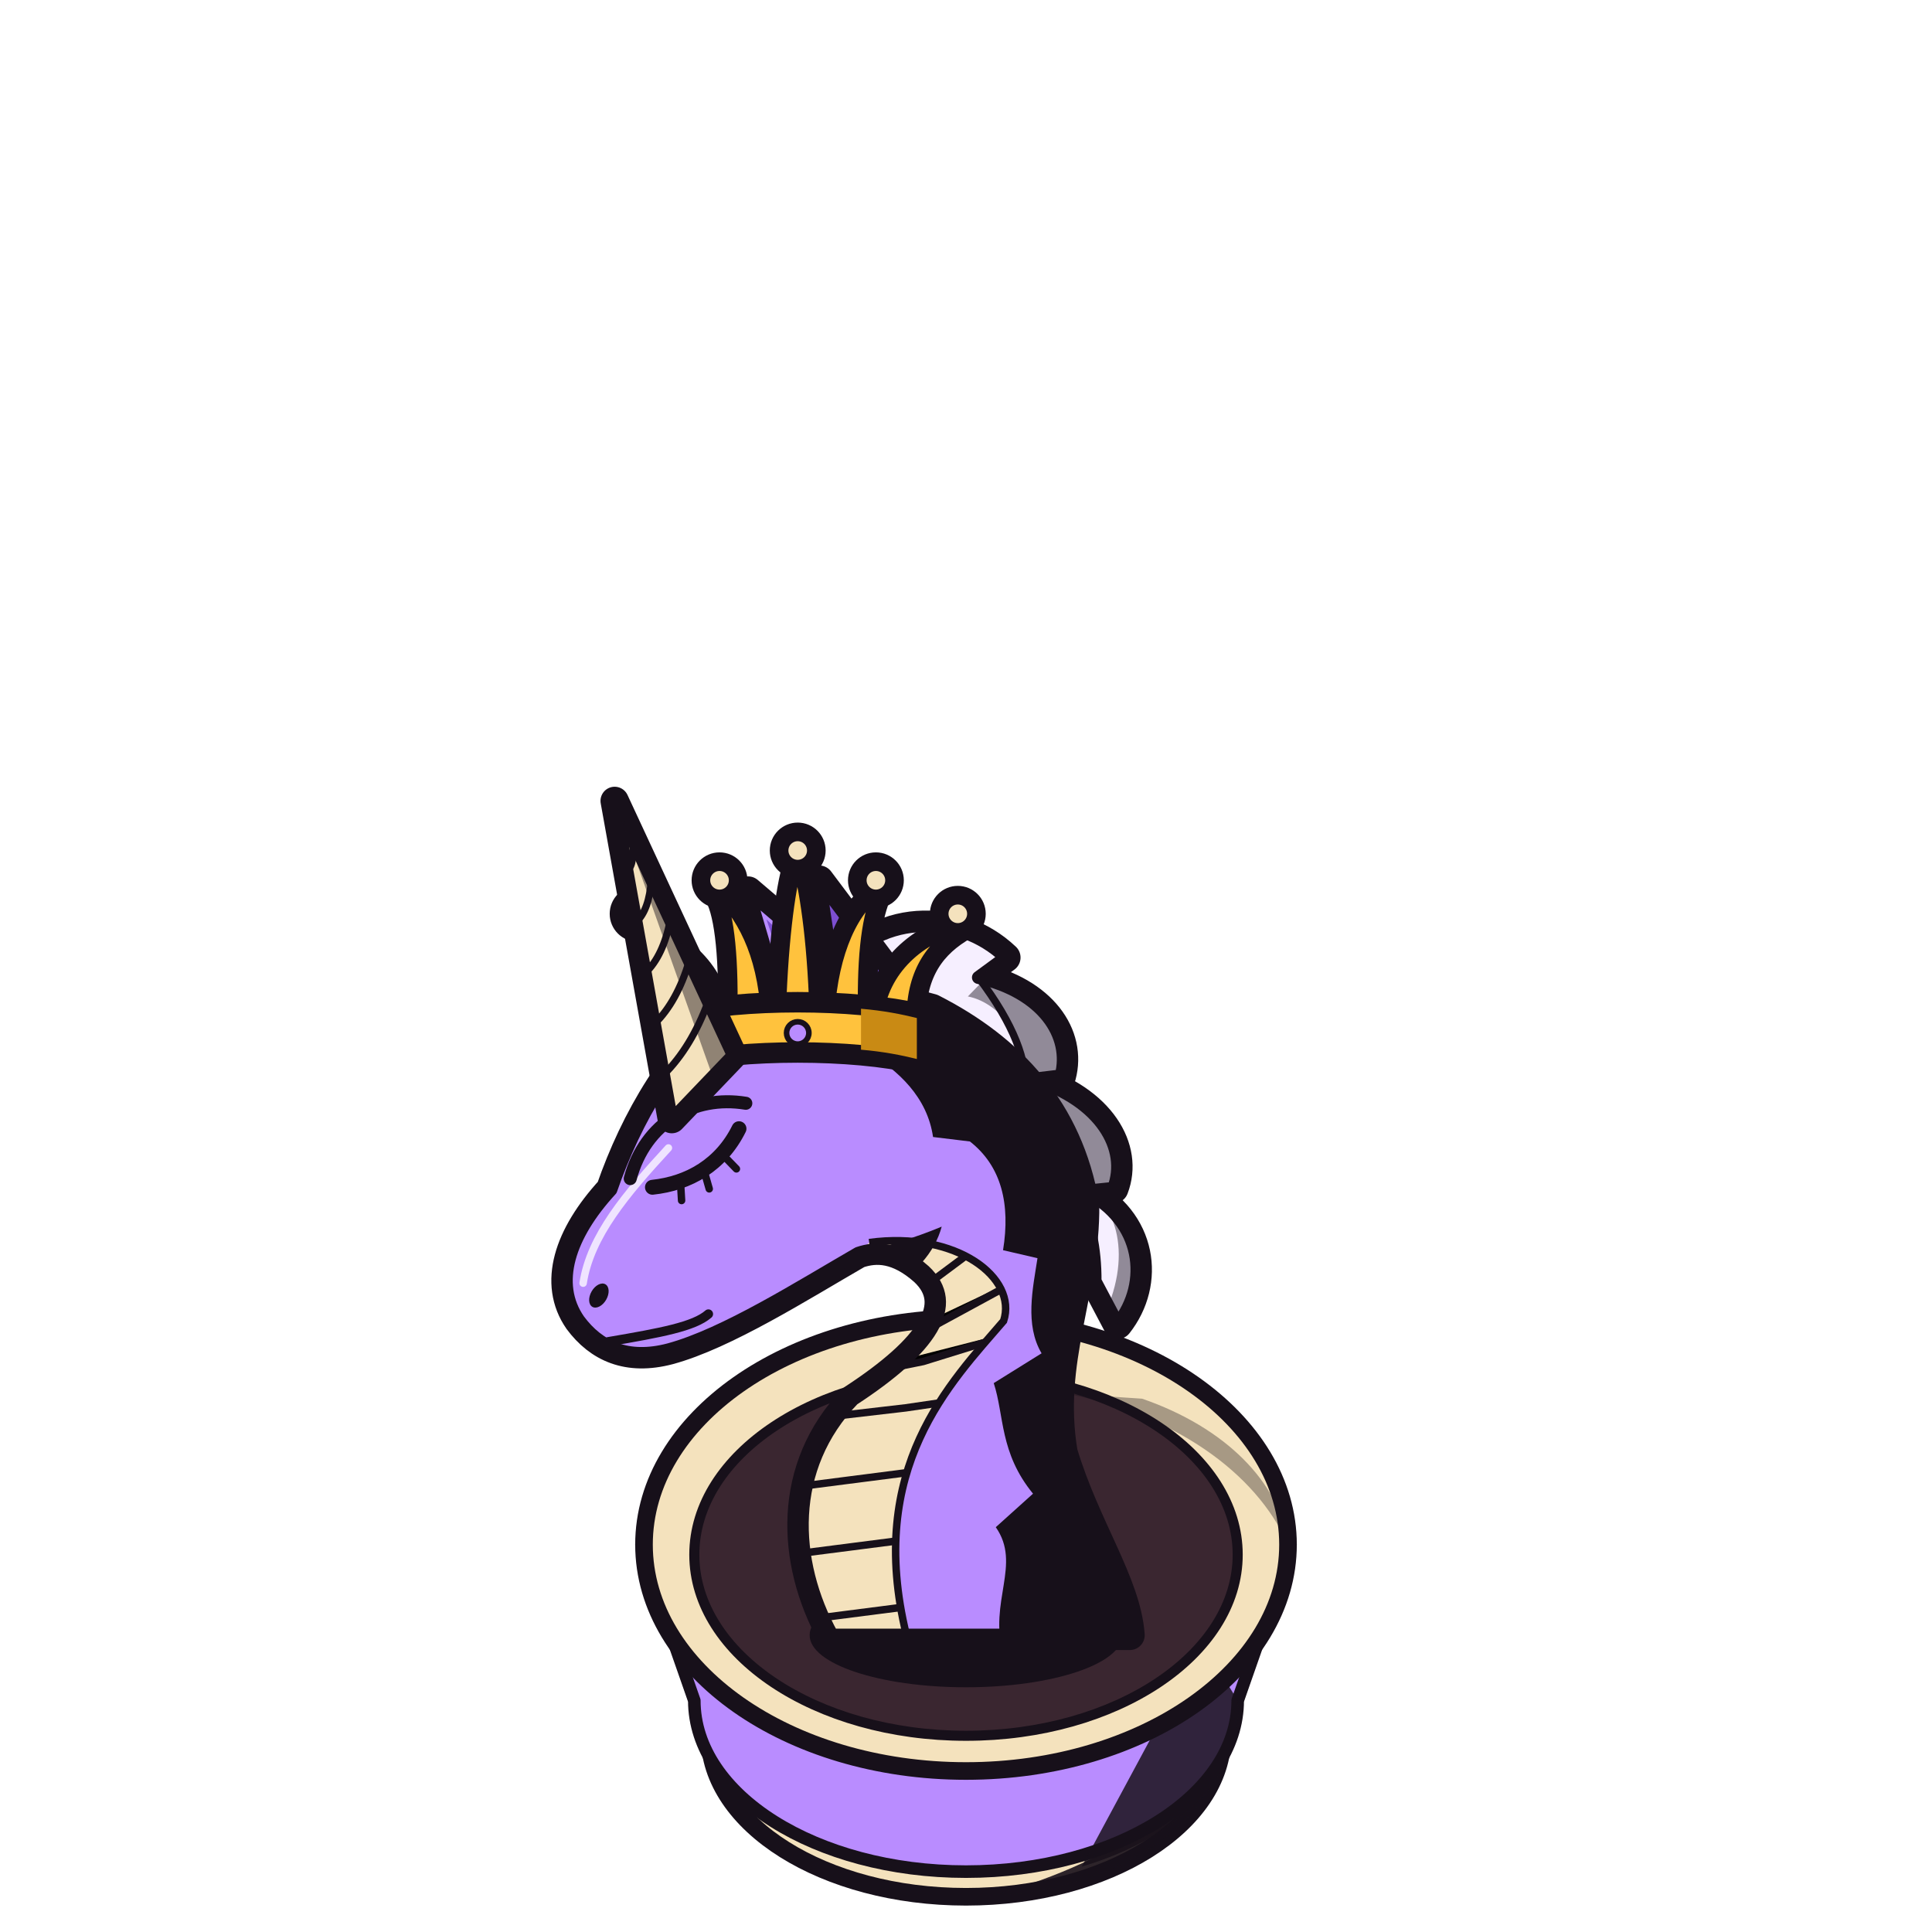
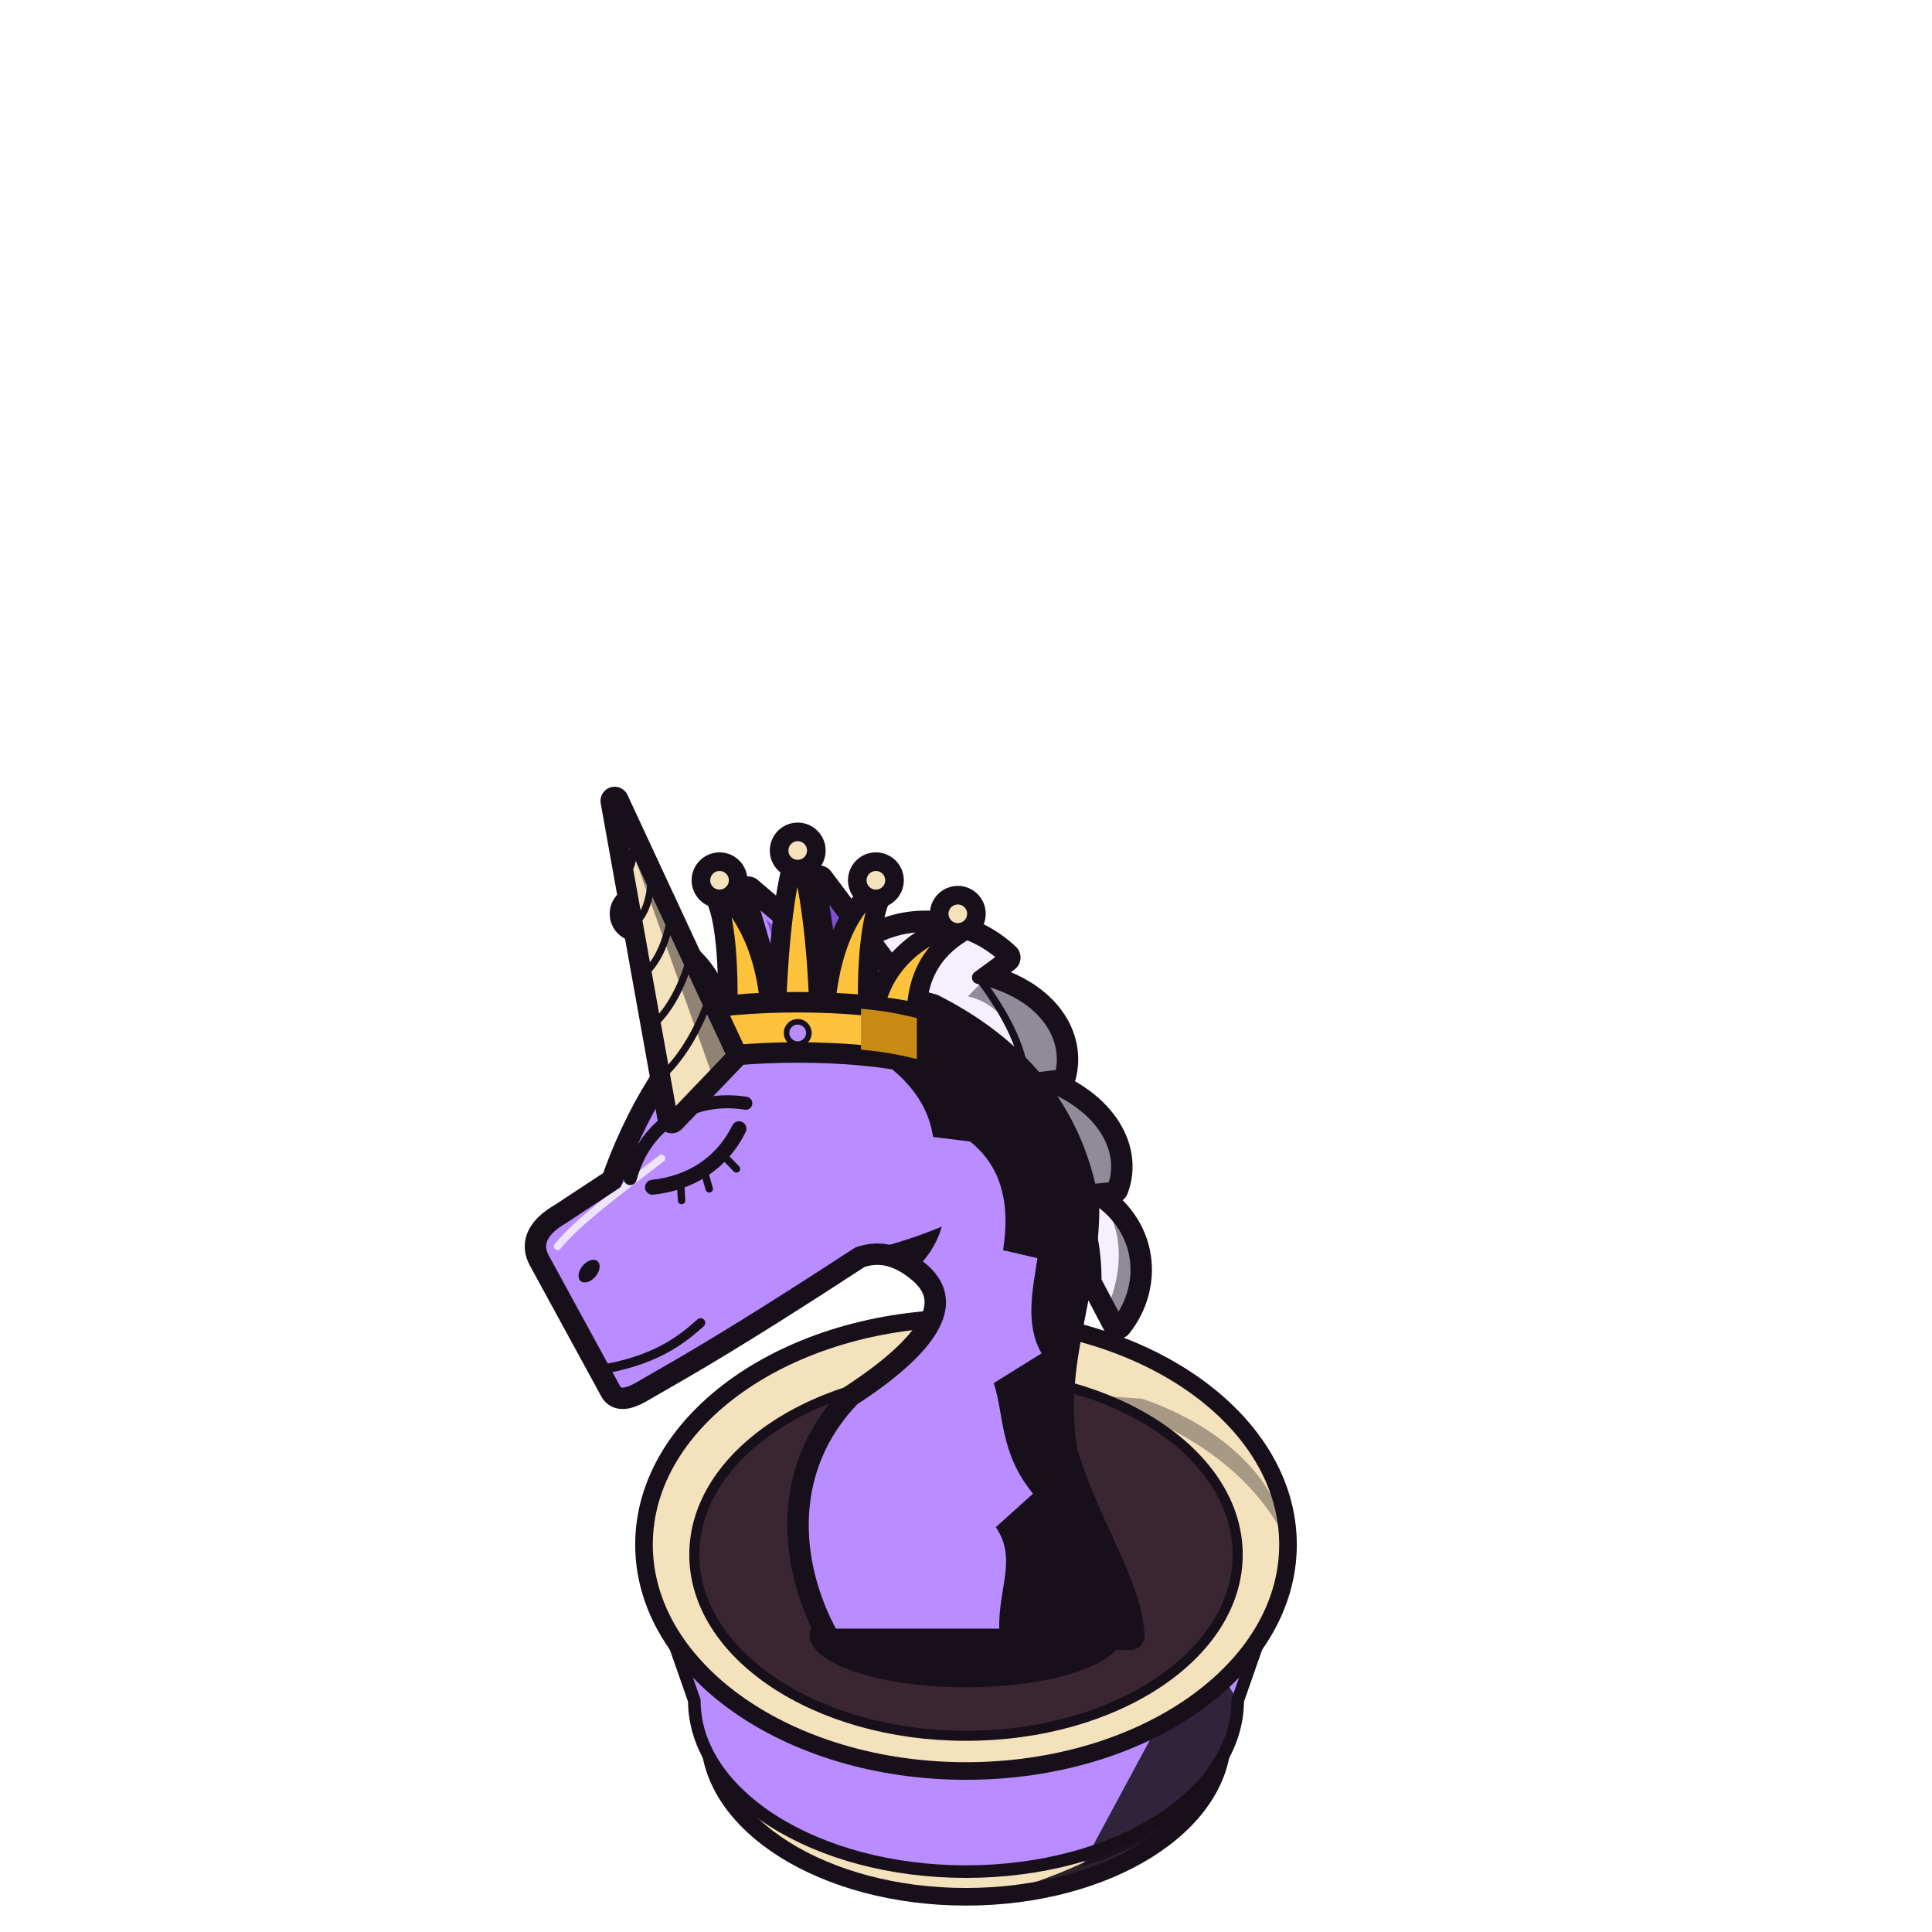
<svg xmlns="http://www.w3.org/2000/svg" viewBox="0 0 768 768" width="768" height="768">
  <path d="M256,614 L282,690 A102,64 0 0 0 486,690 L512,614 Z" fill="#f4e2bd" stroke="#17101a" stroke-width="7" stroke-linejoin="round" />
  <path d="M498,614 L486,690 A102,64 0 0 1 392,754 C440,742 478,716 486,690 Z" fill="#17101a" opacity=".9" />
  <path d="M262,636 L276,676 A108,68 0 0 0 492,676 L506,636 A128,90 0 0 1 262,636 Z" fill="#b98cff" stroke="#17101a" stroke-width="5" stroke-linejoin="round" />
  <path d="M470,640 L492,676 A108,68 0 0 1 430,742 L458,690 Z" fill="#17101a" opacity=".85" />
  <ellipse cx="384" cy="614" rx="128" ry="90" fill="#f4e2bd" stroke="#17101a" stroke-width="7" />
  <ellipse cx="384" cy="618" rx="108" ry="72" fill="#3a2630" stroke="#17101a" stroke-width="4" />
  <path d="M424,554 A128,90 0 0 1 512,614 A108,72 0 0 0 454,556 Z" fill="#17101a" opacity=".35" />
  <g transform="translate(384 650) scale(0.74) translate(-384 -650)">
    <ellipse cx="384" cy="650" rx="84" ry="28" fill="#17101a" />
    <path d="M311.8,296.1 C335.7,261.5 379.6,261.6 405.3,286.0 L390.7,296.7 C425.2,304.5 440.9,327.8 435.1,349.6 L420.0,351.4 C456.5,362.7 471.5,388.7 463.3,410.0 L447.9,411.6 C479.0,427.3 483.1,460.6 465.5,482.9 L453.3,459.8 C453.5,425.0 439.8,397.7 416.1,376.8 C390.9,345.1 360.5,316.5 311.8,296.1 Z" fill="none" stroke="#17101a" stroke-width="16" stroke-linejoin="round" />
    <path d="M311.8,296.1 C335.7,261.5 379.6,261.6 405.3,286.0 L390.7,296.7 C425.2,304.5 440.9,327.8 435.1,349.6 L420.0,351.4 C456.5,362.7 471.5,388.7 463.3,410.0 L447.9,411.6 C479.0,427.3 483.1,460.6 465.5,482.9 L453.3,459.8 C453.5,425.0 439.8,397.7 416.1,376.8 C390.9,345.1 360.5,316.5 311.8,296.1 Z" fill="#f6efff" stroke="#17101a" stroke-width="7" stroke-linejoin="round" />
    <path d="M390.7,296.7 C410.2,322.5 416.7,341.8 415.8,356.2 M420.0,351.4 C439.4,377.1 446.0,396.5 447.2,414.3" fill="none" stroke="#17101a" stroke-width="4" />
    <path d="M405.3,286.0 L390.7,296.7 C425.2,304.5 440.9,327.8 435.1,349.6 L420.0,351.4 C456.5,362.7 471.5,388.7 463.3,410.0 L447.9,411.6 C479.0,427.3 483.1,460.6 465.5,482.9 L462.0,468.9 C473.5,435.0 458.7,410.2 441.3,408.4 C448.6,381.1 433.2,362.3 416.0,360.6 C421.6,334.3 403.2,310.3 385.0,306.9 Z" fill="#17101a" opacity=".45" />
    <clipPath id="c5">
-       <path d="M175.9,480.8 C162.2,461.0 170.5,435.4 193.2,410.7 C206.2,373.2 228.1,335.2 259.8,310.0 C283.8,291.5 312.3,288.9 335.7,305.4 L365.7,313.5 C408.2,335.1 438.9,368.2 447.6,418.8 C448.1,466.0 427.6,502.3 436.0,552.0 C448.0,592.0 470.0,622.0 472.0,650.0 L312.0,650.0 C290.0,610.0 288.0,560.0 323.3,523.3 C365.1,496.0 380.9,472.5 361.6,454.4 C347.4,441.8 335.8,441.6 326.1,444.9 C294.9,462.9 254.4,488.6 224.4,496.7 C202.3,502.5 186.7,495.4 175.9,480.8 Z" />
+       <path d="M195.2,518.1 L156.9,447.9 C151.9,439.2 156.9,431.7 167.3,425.7 L195.7,407.0 C208.0,372.2 228.1,335.2 259.8,310.0 C283.8,291.5 312.3,288.9 335.7,305.4 L365.7,313.5 C408.2,335.1 438.9,368.2 447.6,418.8 C448.1,466.0 427.6,502.3 436.0,552.0 C448.0,592.0 470.0,622.0 472.0,650.0 L312.0,650.0 C290.0,610.0 288.0,560.0 323.3,523.3 C365.1,496.0 380.9,472.5 361.6,454.4 C347.4,441.8 335.8,441.6 326.1,444.9 C295.9,464.6 258.8,488.3 229.4,505.3 L208.6,517.3 C201.7,521.3 197.2,521.6 195.2,518.1 Z" />
    </clipPath>
-     <path d="M175.9,480.8 C162.2,461.0 170.5,435.4 193.2,410.7 C206.2,373.2 228.1,335.2 259.8,310.0 C283.8,291.5 312.3,288.9 335.7,305.4 L365.7,313.5 C408.2,335.1 438.9,368.2 447.6,418.8 C448.1,466.0 427.6,502.3 436.0,552.0 C448.0,592.0 470.0,622.0 472.0,650.0 L312.0,650.0 C290.0,610.0 288.0,560.0 323.3,523.3 C365.1,496.0 380.9,472.5 361.6,454.4 C347.4,441.8 335.8,441.6 326.1,444.9 C294.9,462.9 254.4,488.6 224.4,496.7 C202.3,502.5 186.7,495.4 175.9,480.8 Z" fill="none" stroke="#17101a" stroke-width="16" stroke-linejoin="round" />
-     <path d="M175.9,480.8 C162.2,461.0 170.5,435.4 193.2,410.7 C206.2,373.2 228.1,335.2 259.8,310.0 C283.8,291.5 312.3,288.9 335.7,305.4 L365.7,313.5 C408.2,335.1 438.9,368.2 447.6,418.8 C448.1,466.0 427.6,502.3 436.0,552.0 C448.0,592.0 470.0,622.0 472.0,650.0 L312.0,650.0 C290.0,610.0 288.0,560.0 323.3,523.3 C365.1,496.0 380.9,472.5 361.6,454.4 C347.4,441.8 335.8,441.6 326.1,444.9 C294.9,462.9 254.4,488.6 224.4,496.7 C202.3,502.5 186.7,495.4 175.9,480.8 Z" fill="#b98cff" />
+     <path d="M195.2,518.1 L156.9,447.9 C151.9,439.2 156.9,431.7 167.3,425.7 L195.7,407.0 C208.0,372.2 228.1,335.2 259.8,310.0 C283.8,291.5 312.3,288.9 335.7,305.4 L365.7,313.5 C408.2,335.1 438.9,368.2 447.6,418.8 C448.1,466.0 427.6,502.3 436.0,552.0 C448.0,592.0 470.0,622.0 472.0,650.0 L312.0,650.0 C290.0,610.0 288.0,560.0 323.3,523.3 C365.1,496.0 380.9,472.5 361.6,454.4 C347.4,441.8 335.8,441.6 326.1,444.9 C295.9,464.6 258.8,488.3 229.4,505.3 L208.6,517.3 C201.7,521.3 197.2,521.6 195.2,518.1 Z" fill="none" stroke="#17101a" stroke-width="16" stroke-linejoin="round" />
+     <path d="M195.2,518.1 L156.9,447.9 C151.9,439.2 156.9,431.7 167.3,425.7 L195.7,407.0 C208.0,372.2 228.1,335.2 259.8,310.0 C283.8,291.5 312.3,288.9 335.7,305.4 L365.7,313.5 C408.2,335.1 438.9,368.2 447.6,418.8 C448.1,466.0 427.6,502.3 436.0,552.0 C448.0,592.0 470.0,622.0 472.0,650.0 L312.0,650.0 C290.0,610.0 288.0,560.0 323.3,523.3 C365.1,496.0 380.9,472.5 361.6,454.4 C347.4,441.8 335.8,441.6 326.1,444.9 C295.9,464.6 258.8,488.3 229.4,505.3 L208.6,517.3 C201.7,521.3 197.2,521.6 195.2,518.1 Z" fill="#b98cff" />
    <g clip-path="url(#c5)">
-       <clipPath id="c5b">
-         <path d="M312.0,650.0 C290.0,610.0 288.0,560.0 323.3,523.3 C365.1,496.0 380.9,472.5 361.6,454.4 C347.4,441.8 335.8,441.6 326.1,444.9 L332.0,439.1 C379.1,432.7 411.8,458.2 404.2,481.2 C375.6,514.5 330.0,560.0 352.0,650.0 Z" />
-       </clipPath>
-       <path d="M312.0,650.0 C290.0,610.0 288.0,560.0 323.3,523.3 C365.1,496.0 380.9,472.5 361.6,454.4 C347.4,441.8 335.8,441.6 326.1,444.9 L332.0,439.1 C379.1,432.7 411.8,458.2 404.2,481.2 C375.6,514.5 330.0,560.0 352.0,650.0 Z" fill="#f4e2bd" />
-       <g clip-path="url(#c5b)" stroke="#17101a" stroke-width="4">
-         <path d="M297.3,506.3 L355.5,467.4 L411.9,425.4" />
-         <path d="M298.0,512.4 L364.0,485.4 L426.4,451.5" />
-         <path d="M289.2,517.5 L361.0,503.0 L431.0,481.3" />
-         <path d="M280.2,536.2 L351.6,527.9 L423.8,517.3" />
-         <path d="M280.0,572.0 L350.0,563.0 L420.0,554.0" />
-         <path d="M280.0,608.0 L350.0,599.0 L420.0,590.0" />
-         <path d="M280.0,644.0 L350.0,635.0 L420.0,626.0" />
-       </g>
-       <path d="M332.0,439.1 C379.1,432.7 411.8,458.2 404.2,481.2 C375.6,514.5 330.0,560.0 352.0,650.0" fill="none" stroke="#17101a" stroke-width="4" />
      <path d="M276.3,286.6 L404.5,212.6 L448.5,288.8 L488.5,358.1 L527.7,451.3 L520.0,560.0 L520.0,660.0 L404.0,660.0 C396.0,632.0 414.0,612.0 400.0,592.0 L420.0,574.0 C402.0,552.0 404.6,532.0 398.9,514.6 L424.6,498.6 C415.5,483.2 419.9,463.8 422.4,447.5 L403.9,443.2 C407.9,418.5 403.1,398.1 386.1,384.8 L366.3,382.4 C363.2,361.1 348.0,346.8 330.3,336.2 C326.5,317.6 298.7,301.4 276.3,286.6 Z" fill="#17101a" />
      <g transform="translate(44 0) rotate(-30 404 520)">
-         <path d="M336,394 C300,394 252,396 222,388 C240,404 290,414 336,418 C356,420 372,414 382,404 C366,402 350,398 336,394 Z" fill="#17101a" />
-         <path d="M200,334 C216,314 244,304 276,294" fill="none" stroke="#efe4ff" stroke-width="4" stroke-linecap="round" />
+         <path d="M336,394 C300,396 256,398 222,398 C246,408 290,414 336,418 C356,420 372,414 382,404 C366,402 350,398 336,394 Z" fill="#17101a" />
+         <path d="M198,310 C214,304 240,301 270,297" fill="none" stroke="#efe4ff" stroke-width="4" stroke-linecap="round" />
      </g>
    </g>
-     <path d="M175.9,480.8 C162.2,461.0 170.5,435.4 193.2,410.7 C206.2,373.2 228.1,335.2 259.8,310.0 C283.8,291.5 312.3,288.9 335.7,305.4 L365.7,313.5 C408.2,335.1 438.9,368.2 447.6,418.8 C448.1,466.0 427.6,502.3 436.0,552.0 C448.0,592.0 470.0,622.0 472.0,650.0 L312.0,650.0 C290.0,610.0 288.0,560.0 323.3,523.3 C365.1,496.0 380.9,472.5 361.6,454.4 C347.4,441.8 335.8,441.6 326.1,444.9 C294.9,462.9 254.4,488.6 224.4,496.7 C202.3,502.5 186.7,495.4 175.9,480.8 Z" fill="none" stroke="#17101a" stroke-width="7" stroke-linejoin="round" />
+     <path d="M195.2,518.1 L156.9,447.9 C151.9,439.2 156.9,431.7 167.3,425.7 L195.7,407.0 C208.0,372.2 228.1,335.2 259.8,310.0 C283.8,291.5 312.3,288.9 335.7,305.4 L365.7,313.5 C408.2,335.1 438.9,368.2 447.6,418.8 C448.1,466.0 427.6,502.3 436.0,552.0 C448.0,592.0 470.0,622.0 472.0,650.0 L312.0,650.0 C290.0,610.0 288.0,560.0 323.3,523.3 C365.1,496.0 380.9,472.5 361.6,454.4 C347.4,441.8 335.8,441.6 326.1,444.9 C295.9,464.6 258.8,488.3 229.4,505.3 L208.6,517.3 C201.7,521.3 197.2,521.6 195.2,518.1 Z" fill="none" stroke="#17101a" stroke-width="7" stroke-linejoin="round" />
    <g transform="translate(44 0) rotate(-30 404 520)">
      <g transform="translate(284,304)">
        <g transform="scale(1)">
          <path d="M-26,4 C-8,12 12,12 30,0" fill="none" stroke="#17101a" stroke-width="8" stroke-linecap="round" />
          <path d="M-12,10 L-16,18 M2,12 L0,20 M16,10 L18,18" stroke="#17101a" stroke-width="4" stroke-linecap="round" />
          <path d="M-34,-6 C-12,-28 18,-28 40,-10" fill="none" stroke="#17101a" stroke-width="7" stroke-linecap="round" />
        </g>
      </g>
-       <ellipse cx="204" cy="344" rx="7" ry="4.5" fill="#17101a" transform="rotate(-30 204 344)" />
-       <path d="M196,368 C223,378 240,384 250,382" fill="none" stroke="#17101a" stroke-width="5" stroke-linecap="round" />
+       <ellipse cx="206" cy="330" rx="7" ry="4.5" fill="#17101a" transform="rotate(-20 206 330)" />
+       <path d="M188,380 C216,390 234,386 244,384" fill="none" stroke="#17101a" stroke-width="5" stroke-linecap="round" />
    </g>
    <g transform="translate(44 0) rotate(-30 404 520)">
      <path d="M368,254 L382,196 L404,258 Z" fill="none" stroke="#17101a" stroke-width="16" stroke-linejoin="round" />
      <path d="M368,254 L382,196 L404,258 Z" fill="#b98cff" stroke="#17101a" stroke-width="7" stroke-linejoin="round" />
      <path d="M376,248 L383,214 L394,252 Z" fill="#7d4fd1" />
      <path d="M396,266 L418,210 L426,276 Z" fill="none" stroke="#17101a" stroke-width="16" stroke-linejoin="round" />
      <path d="M396,266 L418,210 L426,276 Z" fill="#7d4fd1" stroke="#17101a" stroke-width="7" stroke-linejoin="round" />
    </g>
    <g transform="translate(-76.4 50.5)">
      <g transform="translate(0 6)">
        <path d="M309,266 C310,240 300.4,221.8 284,214 C308.4,224.4 326,240 327,266 Z" fill="none" stroke="#17101a" stroke-width="16" stroke-linejoin="round" />
        <path d="M309,266 C310,240 300.4,221.8 284,214 C308.4,224.4 326,240 327,266 Z" fill="#ffc23d" stroke="#17101a" stroke-width="5" stroke-linejoin="round" />
        <path d="M284,206 m-7,0 a7,7 0 1,0 14,0 a7,7 0 1,0 -14,0" fill="none" stroke="#17101a" stroke-width="16" stroke-linejoin="round" />
        <path d="M284,206 m-7,0 a7,7 0 1,0 14,0 a7,7 0 1,0 -14,0" fill="#f4e2bd" stroke="#17101a" stroke-width="4" stroke-linejoin="round" />
        <path d="M335,266 C336,231 333.6,206.5 328,196 C341.6,210 352,231 353,266 Z" fill="none" stroke="#17101a" stroke-width="16" stroke-linejoin="round" />
        <path d="M335,266 C336,231 333.6,206.5 328,196 C341.6,210 352,231 353,266 Z" fill="#ffc23d" stroke="#17101a" stroke-width="5" stroke-linejoin="round" />
        <path d="M328,188 m-7,0 a7,7 0 1,0 14,0 a7,7 0 1,0 -14,0" fill="none" stroke="#17101a" stroke-width="16" stroke-linejoin="round" />
        <path d="M328,188 m-7,0 a7,7 0 1,0 14,0 a7,7 0 1,0 -14,0" fill="#f4e2bd" stroke="#17101a" stroke-width="4" stroke-linejoin="round" />
        <path d="M361,266 C362,223 366,192.9 370,180 C374,197.2 378,223 379,266 Z" fill="none" stroke="#17101a" stroke-width="16" stroke-linejoin="round" />
        <path d="M361,266 C362,223 366,192.9 370,180 C374,197.2 378,223 379,266 Z" fill="#ffc23d" stroke="#17101a" stroke-width="5" stroke-linejoin="round" />
        <path d="M370,172 m-7,0 a7,7 0 1,0 14,0 a7,7 0 1,0 -14,0" fill="none" stroke="#17101a" stroke-width="16" stroke-linejoin="round" />
        <path d="M370,172 m-7,0 a7,7 0 1,0 14,0 a7,7 0 1,0 -14,0" fill="#f4e2bd" stroke="#17101a" stroke-width="4" stroke-linejoin="round" />
        <path d="M387,266 C388,231 398.4,206.5 412,196 C406.4,210 404,231 405,266 Z" fill="none" stroke="#17101a" stroke-width="16" stroke-linejoin="round" />
        <path d="M387,266 C388,231 398.4,206.5 412,196 C406.4,210 404,231 405,266 Z" fill="#ffc23d" stroke="#17101a" stroke-width="5" stroke-linejoin="round" />
        <path d="M412,188 m-7,0 a7,7 0 1,0 14,0 a7,7 0 1,0 -14,0" fill="none" stroke="#17101a" stroke-width="16" stroke-linejoin="round" />
        <path d="M412,188 m-7,0 a7,7 0 1,0 14,0 a7,7 0 1,0 -14,0" fill="#f4e2bd" stroke="#17101a" stroke-width="4" stroke-linejoin="round" />
        <path d="M413,266 C414,240 431.6,221.8 456,214 C439.6,224.4 430,240 431,266 Z" fill="none" stroke="#17101a" stroke-width="16" stroke-linejoin="round" />
        <path d="M413,266 C414,240 431.6,221.8 456,214 C439.6,224.4 430,240 431,266 Z" fill="#ffc23d" stroke="#17101a" stroke-width="5" stroke-linejoin="round" />
        <path d="M456,206 m-7,0 a7,7 0 1,0 14,0 a7,7 0 1,0 -14,0" fill="none" stroke="#17101a" stroke-width="16" stroke-linejoin="round" />
        <path d="M456,206 m-7,0 a7,7 0 1,0 14,0 a7,7 0 1,0 -14,0" fill="#f4e2bd" stroke="#17101a" stroke-width="4" stroke-linejoin="round" />
        <path d="M306,262 C340,254 400,254 434,262 L434,284 C400,276 340,276 306,284 Z" fill="none" stroke="#17101a" stroke-width="16" stroke-linejoin="round" />
        <path d="M306,262 C340,254 400,254 434,262 L434,284 C400,276 340,276 306,284 Z" fill="#ffc23d" stroke="#17101a" stroke-width="6" stroke-linejoin="round" />
        <path d="M404,257 C416,258 426,260 434,262 L434,284 C426,282 416,280 404,279 Z" fill="#c98a14" />
        <circle cx="370" cy="270" r="6" fill="#b98cff" stroke="#17101a" stroke-width="3" />
      </g>
    </g>
    <g transform="translate(44 0) rotate(-30 404 520)">
      <g transform="translate(310 272) scale(0.95) translate(-310 -272)">
        <path d="M284,282 L332,268 L346,110 Z" fill="none" stroke="#17101a" stroke-width="16" stroke-linejoin="round" />
        <path d="M284,282 L332,268 L346,110 Z" fill="#f4e2bd" stroke="#17101a" stroke-width="7" stroke-linejoin="round" />
        <path d="M316,273 L332,268 L346,110 Z" fill="#17101a" opacity=".45" />
        <path d="M292.68,257.92 Q313.81,252.37 334.94,234.82" fill="none" stroke="#17101a" stroke-width="4" />
        <path d="M302.6,230.4 Q319.89,225.97 337.18,209.54" fill="none" stroke="#17101a" stroke-width="4" />
        <path d="M312.52,202.88 Q325.97,199.57 339.42,184.26" fill="none" stroke="#17101a" stroke-width="4" />
        <path d="M322.44,175.36 Q332.05,173.17 341.66,158.98" fill="none" stroke="#17101a" stroke-width="4" />
        <path d="M332.36,147.84 Q338.13,146.77 343.9,133.7" fill="none" stroke="#17101a" stroke-width="4" />
      </g>
    </g>
  </g>
</svg>
